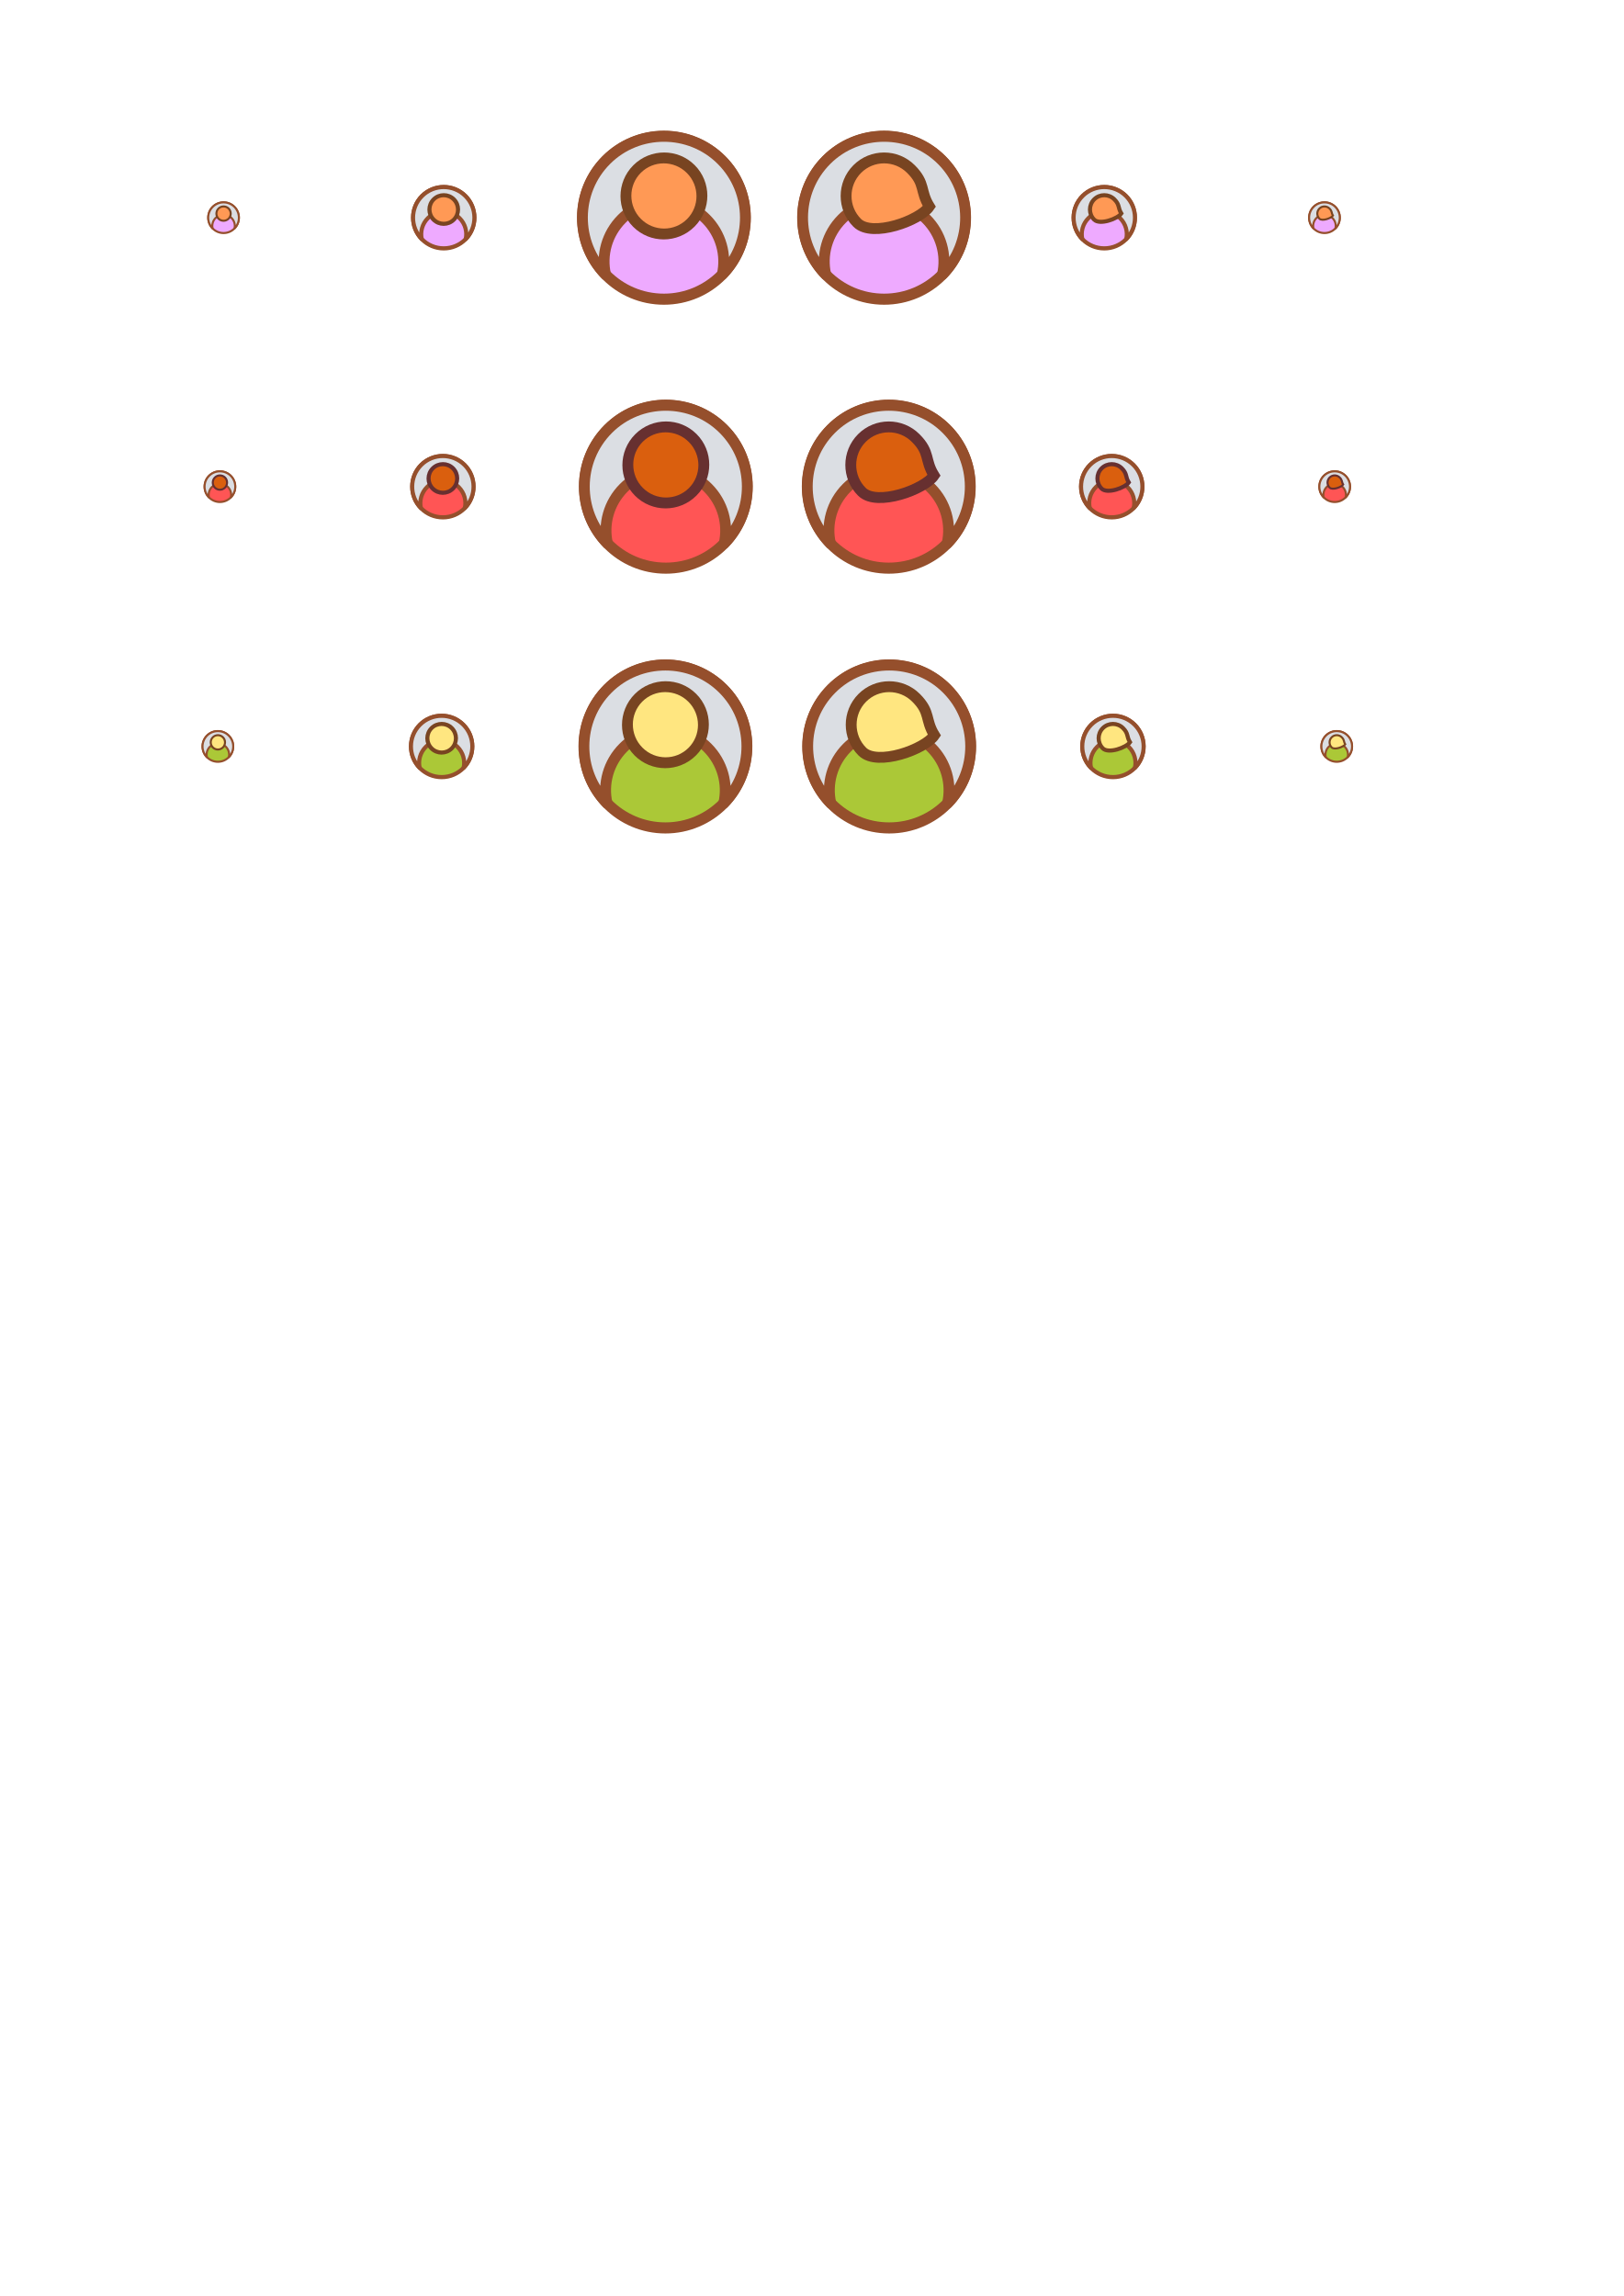
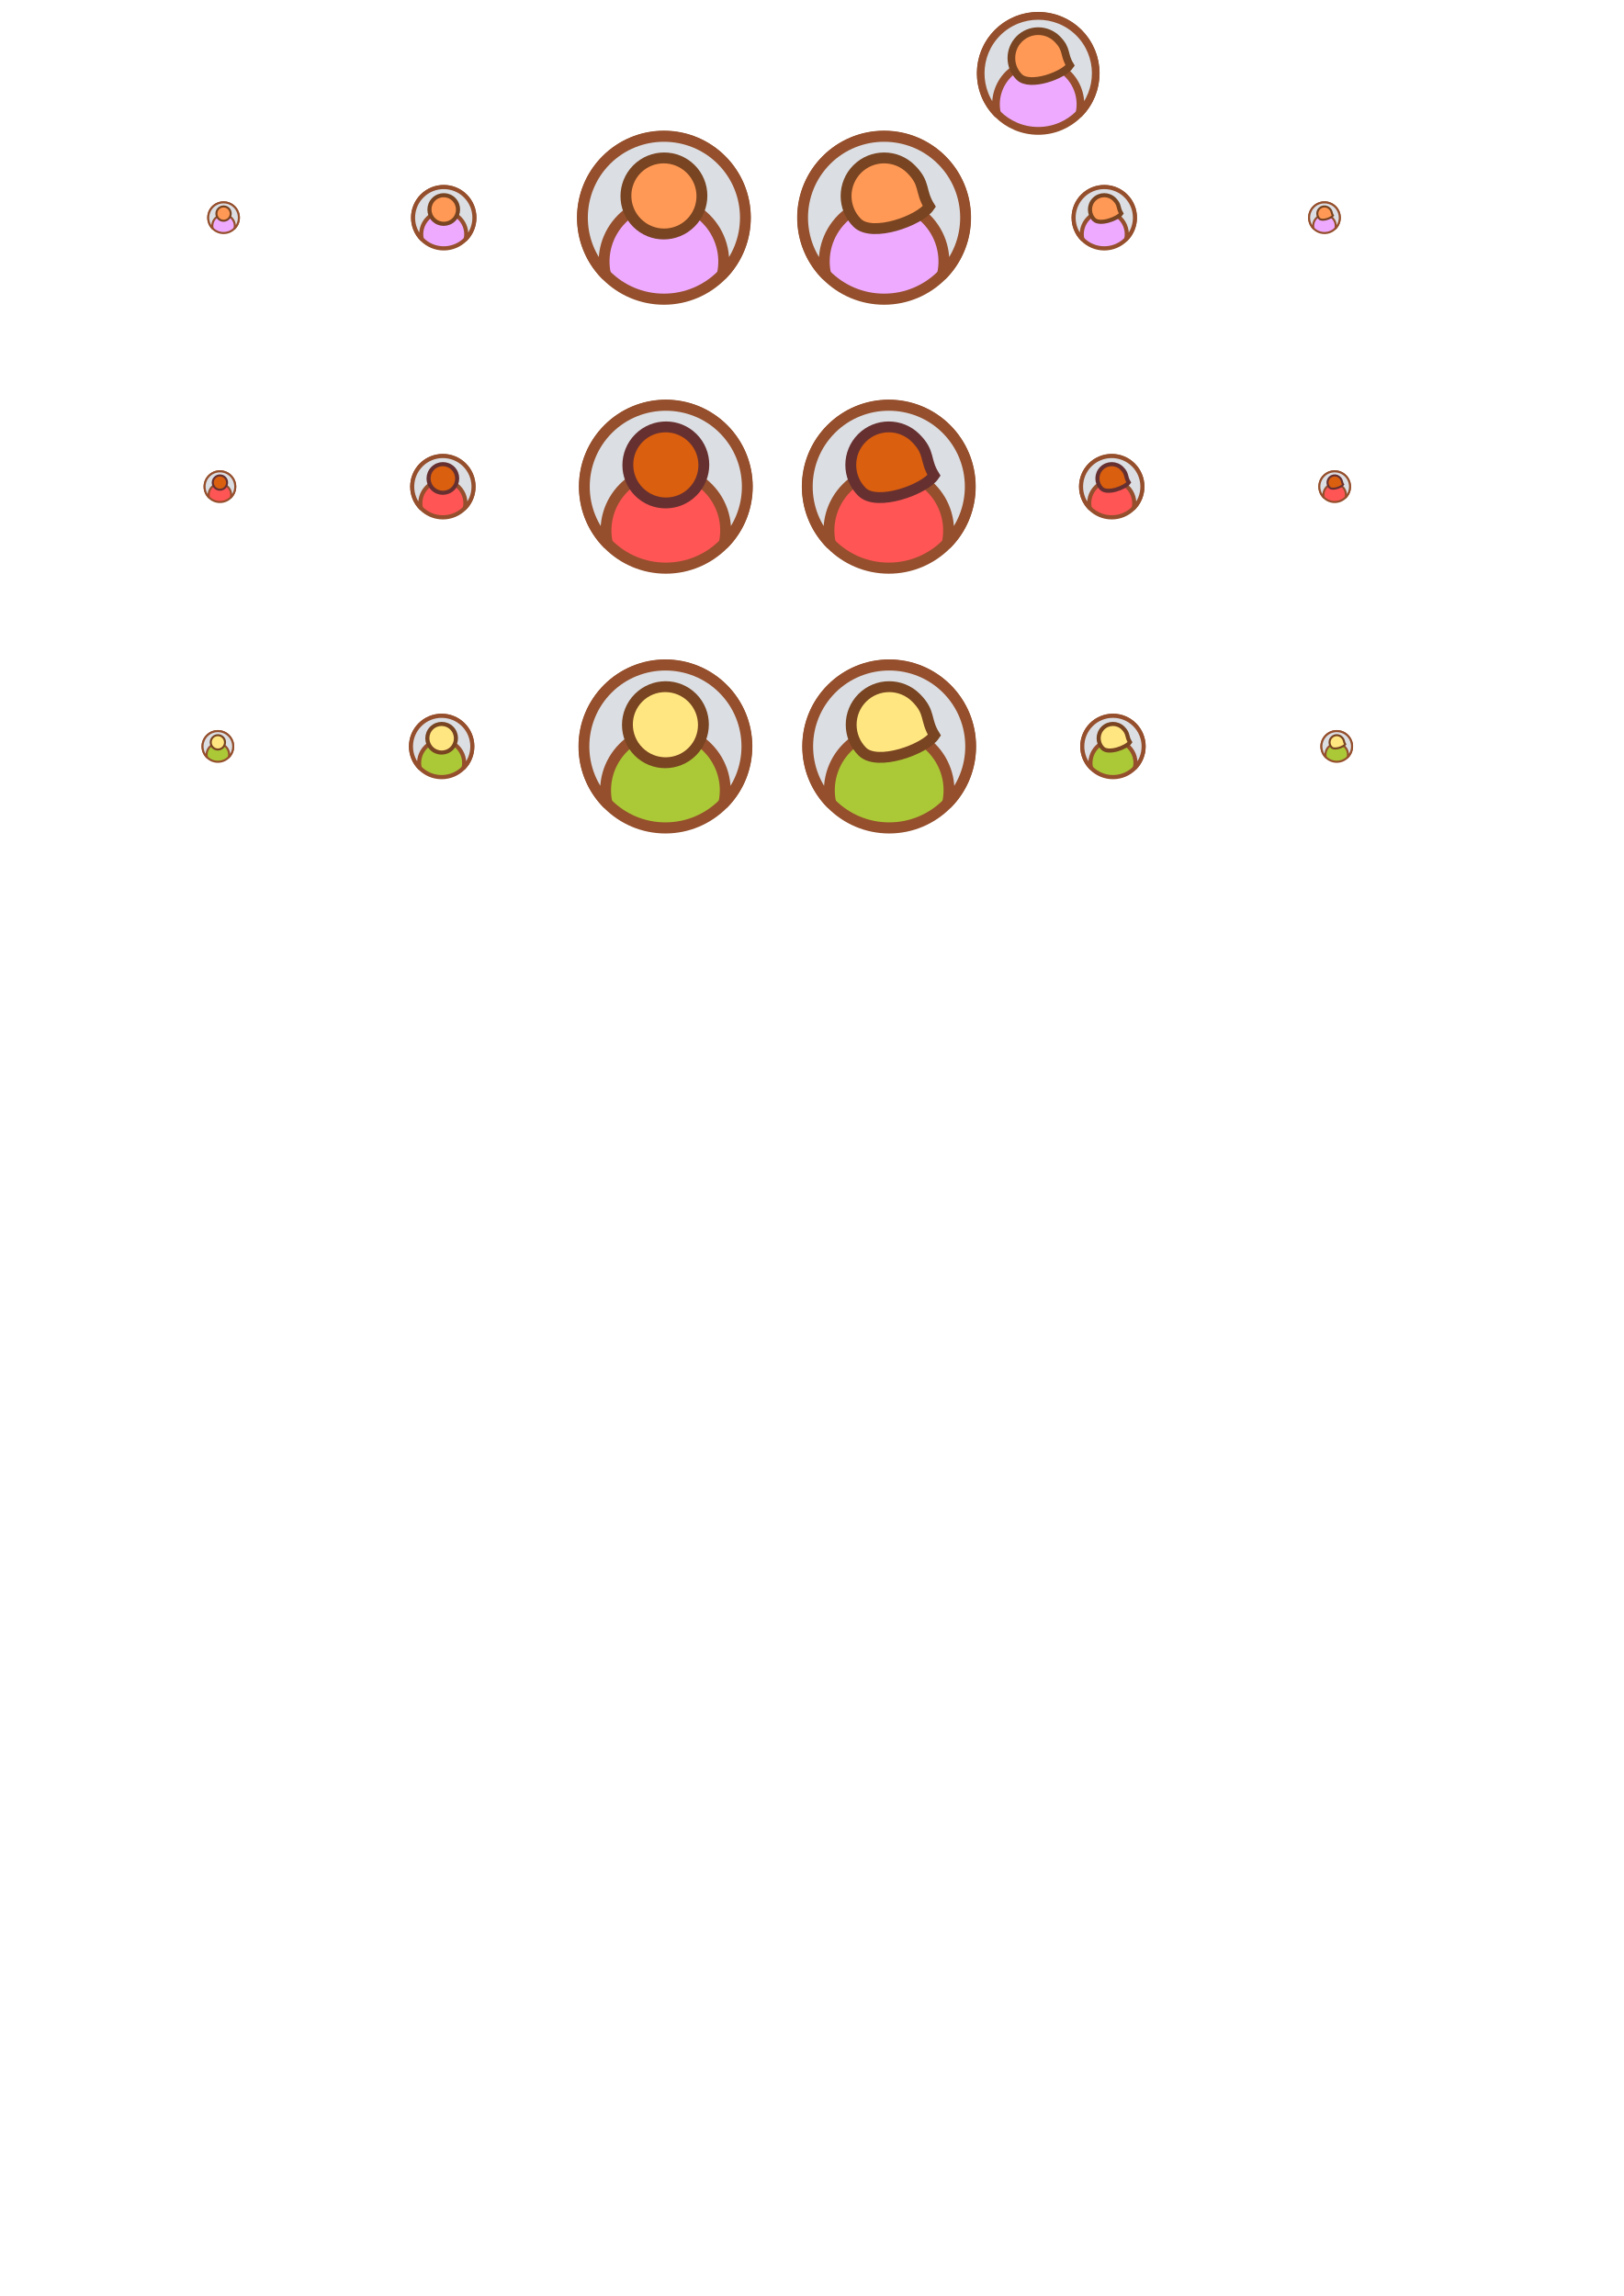
<svg xmlns="http://www.w3.org/2000/svg" width="210mm" height="297mm" id="svg3567">
  <defs id="defs3569">
    </defs>
  <g id="layer1">
    <g id="g4515" transform="translate(20.75762,-1.719218)">
      <path style="opacity:1;fill:#eeaaff;fill-opacity:1;fill-rule:nonzero;stroke:#954f2c;stroke-width:1.633;stroke-linecap:butt;stroke-linejoin:miter;marker:none;marker-start:none;marker-mid:none;marker-end:none;stroke-miterlimit:4;stroke-dasharray:none;stroke-dashoffset:0;stroke-opacity:1;visibility:visible;display:inline;overflow:visible;enable-background:accumulate" id="path17249" d="M -43,242.362 A 12.5,12 0 1 1 -68,242.362 A 12.5,12 0 1 1 -43,242.362 z" transform="matrix(3.184475,0,0,3.320216,480.5164,-696.5448)" />
      <path id="path17234" d="M 303.778,68.376 C 293.589,68.376 283.351,72.221 275.582,79.996 C 260.159,95.434 260.053,120.365 275.25,135.942 C 273.088,126.465 275.842,116.093 283.212,108.716 C 294.607,97.31 312.949,97.31 324.344,108.716 C 331.714,116.093 334.468,126.465 332.306,135.942 C 347.503,120.365 347.397,95.434 331.974,79.996 C 324.205,72.221 313.967,68.376 303.778,68.376 z" style="fill:#dbdee3;fill-opacity:1;fill-rule:nonzero;stroke:#954f2c;stroke-width:5.31;stroke-linecap:butt;stroke-linejoin:round;marker:none;marker-start:none;marker-mid:none;marker-end:none;stroke-miterlimit:4;stroke-dasharray:none;stroke-dashoffset:0;stroke-opacity:1;visibility:visible;display:inline;overflow:visible;enable-background:accumulate" />
      <path transform="matrix(1.050823,1.051791,-1.094607,1.095615,627.3929,-109.6387)" d="M -43,242.362 A 12.5,12 0 1 1 -68,242.362 A 12.5,12 0 1 1 -43,242.362 z" id="path17236" style="opacity:1;fill:#ff9955;fill-opacity:1;fill-rule:nonzero;stroke:#784421;stroke-width:3.499;stroke-linecap:butt;stroke-linejoin:miter;marker:none;marker-start:none;marker-mid:none;marker-end:none;stroke-miterlimit:4;stroke-dasharray:none;stroke-dashoffset:0;stroke-opacity:1;visibility:visible;display:inline;overflow:visible;enable-background:accumulate" />
    </g>
    <g id="g4530" transform="translate(-3.267982,-5.502468)">
      <path transform="matrix(3.184475,0,0,3.320216,614.6593,-434.2591)" d="M -43,242.362 A 12.5,12 0 1 1 -68,242.362 A 12.5,12 0 1 1 -43,242.362 z" id="path3603" style="fill:#abc837;fill-opacity:1;fill-rule:nonzero;stroke:#954f2c;stroke-width:1.633;stroke-linecap:butt;stroke-linejoin:miter;marker:none;marker-start:none;marker-mid:none;marker-end:none;stroke-miterlimit:4;stroke-dasharray:none;stroke-dashoffset:0;stroke-opacity:1;visibility:visible;display:inline;overflow:visible;enable-background:accumulate" />
      <path style="fill:#dbdee3;fill-opacity:1;fill-rule:nonzero;stroke:#954f2c;stroke-width:5.31;stroke-linecap:butt;stroke-linejoin:round;marker:none;marker-start:none;marker-mid:none;marker-end:none;stroke-miterlimit:4;stroke-dasharray:none;stroke-dashoffset:0;stroke-opacity:1;visibility:visible;display:inline;overflow:visible;enable-background:accumulate" d="M 437.921,330.661 C 427.732,330.661 417.494,334.506 409.725,342.282 C 394.302,357.72 394.196,382.65 409.393,398.228 C 407.231,388.751 409.985,378.379 417.355,371.002 C 428.75,359.596 447.092,359.596 458.487,371.002 C 465.857,378.379 468.611,388.751 466.449,398.228 C 481.646,382.65 481.54,357.72 466.117,342.282 C 458.348,334.506 448.11,330.661 437.921,330.661 z" id="path3605" />
      <path id="path3607" d="M 460.051,364.966 C 455.389,371.836 432.147,380.282 424.788,372.956 C 417.518,365.718 417.538,353.918 424.788,346.661 C 432.039,339.404 443.808,339.404 451.059,346.661 C 458.31,353.918 455.313,357.263 460.051,364.966 z" style="fill:#ffe680;fill-opacity:1;fill-rule:nonzero;stroke:#784421;stroke-width:5.31;stroke-linecap:butt;stroke-linejoin:miter;marker:none;marker-start:none;marker-mid:none;marker-end:none;stroke-miterlimit:4;stroke-dashoffset:0;stroke-opacity:1;visibility:visible;display:inline;overflow:visible;enable-background:accumulate" />
    </g>
    <g id="g4510" transform="translate(0.243294,-5.502458)">
      <path style="opacity:1;fill:#eeaaff;fill-opacity:1;fill-rule:nonzero;stroke:#954f2c;stroke-width:1.633;stroke-linecap:butt;stroke-linejoin:miter;marker:none;marker-start:none;marker-mid:none;marker-end:none;stroke-miterlimit:4;stroke-dasharray:none;stroke-dashoffset:0;stroke-opacity:1;visibility:visible;display:inline;overflow:visible;enable-background:accumulate" id="path3628" d="M -43,242.362 A 12.5,12 0 1 1 -68,242.362 A 12.5,12 0 1 1 -43,242.362 z" transform="matrix(3.184475,0,0,3.320216,608.6593,-692.7616)" />
      <path id="path3630" d="M 431.921,72.159 C 421.732,72.159 411.494,76.004 403.725,83.78 C 388.302,99.217 388.196,124.148 403.393,139.725 C 401.231,130.248 403.985,119.876 411.355,112.499 C 422.75,101.093 441.092,101.093 452.487,112.499 C 459.857,119.876 462.611,130.248 460.449,139.725 C 475.646,124.148 475.54,99.217 460.117,83.78 C 452.348,76.004 442.11,72.159 431.921,72.159 z" style="fill:#dbdee3;fill-opacity:1;fill-rule:nonzero;stroke:#954f2c;stroke-width:5.31;stroke-linecap:butt;stroke-linejoin:round;marker:none;marker-start:none;marker-mid:none;marker-end:none;stroke-miterlimit:4;stroke-dasharray:none;stroke-dashoffset:0;stroke-opacity:1;visibility:visible;display:inline;overflow:visible;enable-background:accumulate" />
      <path style="fill:#ff9955;fill-opacity:1;fill-rule:nonzero;stroke:#784421;stroke-width:5.31;stroke-linecap:butt;stroke-linejoin:miter;marker:none;marker-start:none;marker-mid:none;marker-end:none;stroke-miterlimit:4;stroke-dashoffset:0;stroke-opacity:1;visibility:visible;display:inline;overflow:visible;enable-background:accumulate" d="M 454.051,106.463 C 449.389,113.334 426.147,121.779 418.788,114.453 C 411.518,107.215 411.538,95.416 418.788,88.158 C 426.039,80.901 437.808,80.901 445.059,88.158 C 452.31,95.416 449.313,98.76 454.051,106.463 z" id="path3632" />
    </g>
    <g id="g4525" transform="translate(-2.467941,-5.502459)">
      <path transform="matrix(3.184475,0,0,3.320216,613.6593,-561.264)" d="M -43,242.362 A 12.5,12 0 1 1 -68,242.362 A 12.5,12 0 1 1 -43,242.362 z" id="path3660" style="opacity:1;fill:#ff5555;fill-opacity:1;fill-rule:nonzero;stroke:#954f2c;stroke-width:1.633;stroke-linecap:butt;stroke-linejoin:miter;marker:none;marker-start:none;marker-mid:none;marker-end:none;stroke-miterlimit:4;stroke-dasharray:none;stroke-dashoffset:0;stroke-opacity:1;visibility:visible;display:inline;overflow:visible;enable-background:accumulate" />
      <path style="fill:#dbdee3;fill-opacity:1;fill-rule:nonzero;stroke:#954f2c;stroke-width:5.31;stroke-linecap:butt;stroke-linejoin:round;marker:none;marker-start:none;marker-mid:none;marker-end:none;stroke-miterlimit:4;stroke-dasharray:none;stroke-dashoffset:0;stroke-opacity:1;visibility:visible;display:inline;overflow:visible;enable-background:accumulate" d="M 436.921,203.656 C 426.732,203.656 416.494,207.501 408.725,215.277 C 393.302,230.715 393.196,255.645 408.393,271.223 C 406.231,261.746 408.985,251.374 416.355,243.997 C 427.75,232.591 446.092,232.591 457.487,243.997 C 464.857,251.374 467.611,261.746 465.449,271.223 C 480.646,255.645 480.54,230.715 465.117,215.277 C 457.348,207.501 447.11,203.656 436.921,203.656 z" id="path3662" />
      <path id="path3664" d="M 459.051,237.961 C 454.389,244.831 431.147,253.277 423.788,245.951 C 416.518,238.713 416.538,226.913 423.788,219.656 C 431.039,212.399 442.808,212.399 450.059,219.656 C 457.31,226.913 454.313,230.258 459.051,237.961 z" style="fill:#da5f0e;fill-opacity:1;fill-rule:nonzero;stroke:#673030;stroke-width:5.31;stroke-linecap:butt;stroke-linejoin:miter;marker:none;marker-start:none;marker-mid:none;marker-end:none;stroke-miterlimit:4;stroke-dashoffset:0;stroke-opacity:1;visibility:visible;display:inline;overflow:visible;enable-background:accumulate" />
    </g>
    <g id="g4520" transform="translate(23.46887,-2.433779)">
      <path style="opacity:1;fill:#ff5555;fill-opacity:1;fill-rule:nonzero;stroke:#954f2c;stroke-width:1.633;stroke-linecap:butt;stroke-linejoin:miter;marker:none;marker-start:none;marker-mid:none;marker-end:none;stroke-miterlimit:4;stroke-dasharray:none;stroke-dashoffset:0;stroke-opacity:1;visibility:visible;display:inline;overflow:visible;enable-background:accumulate" id="path4476" d="M -43,242.362 A 12.5,12 0 1 1 -68,242.362 A 12.5,12 0 1 1 -43,242.362 z" transform="matrix(3.184475,0,0,3.320216,478.7383,-564.3327)" />
      <path id="path4478" d="M 302,200.588 C 291.811,200.588 281.573,204.433 273.804,212.208 C 258.381,227.646 258.275,252.577 273.472,268.154 C 271.31,258.677 274.064,248.305 281.434,240.928 C 292.829,229.522 311.171,229.522 322.566,240.928 C 329.936,248.305 332.69,258.677 330.528,268.154 C 345.725,252.577 345.619,227.646 330.196,212.208 C 322.427,204.433 312.189,200.588 302,200.588 z" style="fill:#dbdee3;fill-opacity:1;fill-rule:nonzero;stroke:#954f2c;stroke-width:5.31;stroke-linecap:butt;stroke-linejoin:round;marker:none;marker-start:none;marker-mid:none;marker-end:none;stroke-miterlimit:4;stroke-dasharray:none;stroke-dashoffset:0;stroke-opacity:1;visibility:visible;display:inline;overflow:visible;enable-background:accumulate" />
      <path transform="matrix(1.050823,1.051791,-1.094607,1.095615,625.6148,22.57338)" d="M -43,242.362 A 12.5,12 0 1 1 -68,242.362 A 12.5,12 0 1 1 -43,242.362 z" id="path4480" style="opacity:1;fill:#da5f0e;fill-opacity:1;fill-rule:nonzero;stroke:#673030;stroke-width:3.499;stroke-linecap:butt;stroke-linejoin:miter;marker:none;marker-start:none;marker-mid:none;marker-end:none;stroke-miterlimit:4;stroke-dasharray:none;stroke-dashoffset:0;stroke-opacity:1;visibility:visible;display:inline;overflow:visible;enable-background:accumulate" />
    </g>
    <g id="g4535" transform="translate(24.26884,-12.42884)">
      <path style="opacity:1;fill:#abc837;fill-opacity:1;fill-rule:nonzero;stroke:#954f2c;stroke-width:1.633;stroke-linecap:butt;stroke-linejoin:miter;marker:none;marker-start:none;marker-mid:none;marker-end:none;stroke-miterlimit:4;stroke-dasharray:none;stroke-dashoffset:0;stroke-opacity:1;visibility:visible;display:inline;overflow:visible;enable-background:accumulate" id="path4484" d="M -43,242.362 A 12.5,12 0 1 1 -68,242.362 A 12.5,12 0 1 1 -43,242.362 z" transform="matrix(3.184475,0,0,3.320216,477.7383,-427.3327)" />
      <path id="path4486" d="M 301,337.588 C 290.811,337.588 280.573,341.433 272.804,349.208 C 257.381,364.646 257.275,389.577 272.472,405.154 C 270.31,395.677 273.064,385.305 280.434,377.928 C 291.829,366.522 310.171,366.522 321.566,377.928 C 328.936,385.305 331.69,395.677 329.528,405.154 C 344.725,389.577 344.619,364.646 329.196,349.208 C 321.427,341.433 311.189,337.588 301,337.588 z" style="fill:#dbdee3;fill-opacity:1;fill-rule:nonzero;stroke:#954f2c;stroke-width:5.31;stroke-linecap:butt;stroke-linejoin:round;marker:none;marker-start:none;marker-mid:none;marker-end:none;stroke-miterlimit:4;stroke-dasharray:none;stroke-dashoffset:0;stroke-opacity:1;visibility:visible;display:inline;overflow:visible;enable-background:accumulate" />
      <path transform="matrix(1.050823,1.051791,-1.094607,1.095615,624.6148,159.5734)" d="M -43,242.362 A 12.5,12 0 1 1 -68,242.362 A 12.5,12 0 1 1 -43,242.362 z" id="path4488" style="fill:#ffe680;fill-opacity:1;fill-rule:nonzero;stroke:#784421;stroke-width:3.499;stroke-linecap:butt;stroke-linejoin:miter;marker:none;marker-start:none;marker-mid:none;marker-end:none;stroke-miterlimit:4;stroke-dasharray:none;stroke-dashoffset:0;stroke-opacity:1;visibility:visible;display:inline;overflow:visible;enable-background:accumulate" />
    </g>
    <g id="g4540" transform="matrix(0.3764923,0,0,0.3764923,102.537,65.71322)">
      <path transform="matrix(3.184475,0,0,3.320216,480.5164,-696.5448)" d="M -43,242.362 A 12.5,12 0 1 1 -68,242.362 A 12.5,12 0 1 1 -43,242.362 z" id="path4542" style="opacity:1;fill:#eeaaff;fill-opacity:1;fill-rule:nonzero;stroke:#954f2c;stroke-width:1.633;stroke-linecap:butt;stroke-linejoin:miter;marker:none;marker-start:none;marker-mid:none;marker-end:none;stroke-miterlimit:4;stroke-dasharray:none;stroke-dashoffset:0;stroke-opacity:1;visibility:visible;display:inline;overflow:visible;enable-background:accumulate" />
      <path style="fill:#dbdee3;fill-opacity:1;fill-rule:nonzero;stroke:#954f2c;stroke-width:5.31;stroke-linecap:butt;stroke-linejoin:round;marker:none;marker-start:none;marker-mid:none;marker-end:none;stroke-miterlimit:4;stroke-dasharray:none;stroke-dashoffset:0;stroke-opacity:1;visibility:visible;display:inline;overflow:visible;enable-background:accumulate" d="M 303.778,68.376 C 293.589,68.376 283.351,72.221 275.582,79.996 C 260.159,95.434 260.053,120.365 275.25,135.942 C 273.088,126.465 275.842,116.093 283.212,108.716 C 294.607,97.31 312.949,97.31 324.344,108.716 C 331.714,116.093 334.468,126.465 332.306,135.942 C 347.503,120.365 347.397,95.434 331.974,79.996 C 324.205,72.221 313.967,68.376 303.778,68.376 z" id="path4544" />
      <path style="opacity:1;fill:#ff9955;fill-opacity:1;fill-rule:nonzero;stroke:#784421;stroke-width:3.499;stroke-linecap:butt;stroke-linejoin:miter;marker:none;marker-start:none;marker-mid:none;marker-end:none;stroke-miterlimit:4;stroke-dasharray:none;stroke-dashoffset:0;stroke-opacity:1;visibility:visible;display:inline;overflow:visible;enable-background:accumulate" id="path4546" d="M -43,242.362 A 12.5,12 0 1 1 -68,242.362 A 12.5,12 0 1 1 -43,242.362 z" transform="matrix(1.050823,1.051791,-1.094607,1.095615,627.3929,-109.6387)" />
    </g>
    <g id="g4548" transform="matrix(0.3764923,0,0,0.3764923,102.784,147.4339)">
      <path transform="matrix(3.184475,0,0,3.320216,478.7383,-564.3327)" d="M -43,242.362 A 12.5,12 0 1 1 -68,242.362 A 12.5,12 0 1 1 -43,242.362 z" id="path4550" style="opacity:1;fill:#ff5555;fill-opacity:1;fill-rule:nonzero;stroke:#954f2c;stroke-width:1.633;stroke-linecap:butt;stroke-linejoin:miter;marker:none;marker-start:none;marker-mid:none;marker-end:none;stroke-miterlimit:4;stroke-dasharray:none;stroke-dashoffset:0;stroke-opacity:1;visibility:visible;display:inline;overflow:visible;enable-background:accumulate" />
      <path style="fill:#dbdee3;fill-opacity:1;fill-rule:nonzero;stroke:#954f2c;stroke-width:5.31;stroke-linecap:butt;stroke-linejoin:round;marker:none;marker-start:none;marker-mid:none;marker-end:none;stroke-miterlimit:4;stroke-dasharray:none;stroke-dashoffset:0;stroke-opacity:1;visibility:visible;display:inline;overflow:visible;enable-background:accumulate" d="M 302,200.588 C 291.811,200.588 281.573,204.433 273.804,212.208 C 258.381,227.646 258.275,252.577 273.472,268.154 C 271.31,258.677 274.064,248.305 281.434,240.928 C 292.829,229.522 311.171,229.522 322.566,240.928 C 329.936,248.305 332.69,258.677 330.528,268.154 C 345.725,252.577 345.619,227.646 330.196,212.208 C 322.427,204.433 312.189,200.588 302,200.588 z" id="path4552" />
      <path style="opacity:1;fill:#da5f0e;fill-opacity:1;fill-rule:nonzero;stroke:#673030;stroke-width:3.499;stroke-linecap:butt;stroke-linejoin:miter;marker:none;marker-start:none;marker-mid:none;marker-end:none;stroke-miterlimit:4;stroke-dasharray:none;stroke-dashoffset:0;stroke-opacity:1;visibility:visible;display:inline;overflow:visible;enable-background:accumulate" id="path4554" d="M -43,242.362 A 12.5,12 0 1 1 -68,242.362 A 12.5,12 0 1 1 -43,242.362 z" transform="matrix(1.050823,1.051791,-1.094607,1.095615,625.6148,22.57338)" />
    </g>
    <g id="g4556" transform="matrix(0.3764923,0,0,0.3764923,102.5605,222.8594)">
      <path transform="matrix(3.184475,0,0,3.320216,477.7383,-427.3327)" d="M -43,242.362 A 12.5,12 0 1 1 -68,242.362 A 12.5,12 0 1 1 -43,242.362 z" id="path4558" style="opacity:1;fill:#abc837;fill-opacity:1;fill-rule:nonzero;stroke:#954f2c;stroke-width:1.633;stroke-linecap:butt;stroke-linejoin:miter;marker:none;marker-start:none;marker-mid:none;marker-end:none;stroke-miterlimit:4;stroke-dasharray:none;stroke-dashoffset:0;stroke-opacity:1;visibility:visible;display:inline;overflow:visible;enable-background:accumulate" />
      <path style="fill:#dbdee3;fill-opacity:1;fill-rule:nonzero;stroke:#954f2c;stroke-width:5.31;stroke-linecap:butt;stroke-linejoin:round;marker:none;marker-start:none;marker-mid:none;marker-end:none;stroke-miterlimit:4;stroke-dasharray:none;stroke-dashoffset:0;stroke-opacity:1;visibility:visible;display:inline;overflow:visible;enable-background:accumulate" d="M 301,337.588 C 290.811,337.588 280.573,341.433 272.804,349.208 C 257.381,364.646 257.275,389.577 272.472,405.154 C 270.31,395.677 273.064,385.305 280.434,377.928 C 291.829,366.522 310.171,366.522 321.566,377.928 C 328.936,385.305 331.69,395.677 329.528,405.154 C 344.725,389.577 344.619,364.646 329.196,349.208 C 321.427,341.433 311.189,337.588 301,337.588 z" id="path4560" />
      <path style="fill:#ffe680;fill-opacity:1;fill-rule:nonzero;stroke:#784421;stroke-width:3.499;stroke-linecap:butt;stroke-linejoin:miter;marker:none;marker-start:none;marker-mid:none;marker-end:none;stroke-miterlimit:4;stroke-dasharray:none;stroke-dashoffset:0;stroke-opacity:1;visibility:visible;display:inline;overflow:visible;enable-background:accumulate" id="path4562" d="M -43,242.362 A 12.5,12 0 1 1 -68,242.362 A 12.5,12 0 1 1 -43,242.362 z" transform="matrix(1.050823,1.051791,-1.094607,1.095615,624.6148,159.5734)" />
    </g>
    <g transform="matrix(0.1882461,0,0,0.1882461,52.09349,86.07207)" id="g4564">
      <path style="opacity:1;fill:#eeaaff;fill-opacity:1;fill-rule:nonzero;stroke:#954f2c;stroke-width:1.633;stroke-linecap:butt;stroke-linejoin:miter;marker:none;marker-start:none;marker-mid:none;marker-end:none;stroke-miterlimit:4;stroke-dasharray:none;stroke-dashoffset:0;stroke-opacity:1;visibility:visible;display:inline;overflow:visible;enable-background:accumulate" id="path4566" d="M -43,242.362 A 12.5,12 0 1 1 -68,242.362 A 12.5,12 0 1 1 -43,242.362 z" transform="matrix(3.184475,0,0,3.320216,480.5164,-696.5448)" />
      <path id="path4568" d="M 303.778,68.376 C 293.589,68.376 283.351,72.221 275.582,79.996 C 260.159,95.434 260.053,120.365 275.25,135.942 C 273.088,126.465 275.842,116.093 283.212,108.716 C 294.607,97.31 312.949,97.31 324.344,108.716 C 331.714,116.093 334.468,126.465 332.306,135.942 C 347.503,120.365 347.397,95.434 331.974,79.996 C 324.205,72.221 313.967,68.376 303.778,68.376 z" style="fill:#dbdee3;fill-opacity:1;fill-rule:nonzero;stroke:#954f2c;stroke-width:5.31;stroke-linecap:butt;stroke-linejoin:round;marker:none;marker-start:none;marker-mid:none;marker-end:none;stroke-miterlimit:4;stroke-dasharray:none;stroke-dashoffset:0;stroke-opacity:1;visibility:visible;display:inline;overflow:visible;enable-background:accumulate" />
      <path transform="matrix(1.050823,1.051791,-1.094607,1.095615,627.3929,-109.6387)" d="M -43,242.362 A 12.5,12 0 1 1 -68,242.362 A 12.5,12 0 1 1 -43,242.362 z" id="path4570" style="opacity:1;fill:#ff9955;fill-opacity:1;fill-rule:nonzero;stroke:#784421;stroke-width:3.499;stroke-linecap:butt;stroke-linejoin:miter;marker:none;marker-start:none;marker-mid:none;marker-end:none;stroke-miterlimit:4;stroke-dasharray:none;stroke-dashoffset:0;stroke-opacity:1;visibility:visible;display:inline;overflow:visible;enable-background:accumulate" />
    </g>
    <g transform="matrix(0.1882461,0,0,0.1882461,50.65011,192.6812)" id="g4572">
      <path style="opacity:1;fill:#ff5555;fill-opacity:1;fill-rule:nonzero;stroke:#954f2c;stroke-width:1.633;stroke-linecap:butt;stroke-linejoin:miter;marker:none;marker-start:none;marker-mid:none;marker-end:none;stroke-miterlimit:4;stroke-dasharray:none;stroke-dashoffset:0;stroke-opacity:1;visibility:visible;display:inline;overflow:visible;enable-background:accumulate" id="path4574" d="M -43,242.362 A 12.5,12 0 1 1 -68,242.362 A 12.5,12 0 1 1 -43,242.362 z" transform="matrix(3.184475,0,0,3.320216,478.7383,-564.3327)" />
      <path id="path4576" d="M 302,200.588 C 291.811,200.588 281.573,204.433 273.804,212.208 C 258.381,227.646 258.275,252.577 273.472,268.154 C 271.31,258.677 274.064,248.305 281.434,240.928 C 292.829,229.522 311.171,229.522 322.566,240.928 C 329.936,248.305 332.69,258.677 330.528,268.154 C 345.725,252.577 345.619,227.646 330.196,212.208 C 322.427,204.433 312.189,200.588 302,200.588 z" style="fill:#dbdee3;fill-opacity:1;fill-rule:nonzero;stroke:#954f2c;stroke-width:5.31;stroke-linecap:butt;stroke-linejoin:round;marker:none;marker-start:none;marker-mid:none;marker-end:none;stroke-miterlimit:4;stroke-dasharray:none;stroke-dashoffset:0;stroke-opacity:1;visibility:visible;display:inline;overflow:visible;enable-background:accumulate" />
      <path transform="matrix(1.050823,1.051791,-1.094607,1.095615,625.6148,22.57338)" d="M -43,242.362 A 12.5,12 0 1 1 -68,242.362 A 12.5,12 0 1 1 -43,242.362 z" id="path4578" style="opacity:1;fill:#da5f0e;fill-opacity:1;fill-rule:nonzero;stroke:#673030;stroke-width:3.499;stroke-linecap:butt;stroke-linejoin:miter;marker:none;marker-start:none;marker-mid:none;marker-end:none;stroke-miterlimit:4;stroke-dasharray:none;stroke-dashoffset:0;stroke-opacity:1;visibility:visible;display:inline;overflow:visible;enable-background:accumulate" />
    </g>
    <g transform="matrix(0.1882461,0,0,0.1882461,49.83835,293.8964)" id="g4580">
      <path style="opacity:1;fill:#abc837;fill-opacity:1;fill-rule:nonzero;stroke:#954f2c;stroke-width:1.633;stroke-linecap:butt;stroke-linejoin:miter;marker:none;marker-start:none;marker-mid:none;marker-end:none;stroke-miterlimit:4;stroke-dasharray:none;stroke-dashoffset:0;stroke-opacity:1;visibility:visible;display:inline;overflow:visible;enable-background:accumulate" id="path4582" d="M -43,242.362 A 12.5,12 0 1 1 -68,242.362 A 12.5,12 0 1 1 -43,242.362 z" transform="matrix(3.184475,0,0,3.320216,477.7383,-427.3327)" />
      <path id="path4584" d="M 301,337.588 C 290.811,337.588 280.573,341.433 272.804,349.208 C 257.381,364.646 257.275,389.577 272.472,405.154 C 270.31,395.677 273.064,385.305 280.434,377.928 C 291.829,366.522 310.171,366.522 321.566,377.928 C 328.936,385.305 331.69,395.677 329.528,405.154 C 344.725,389.577 344.619,364.646 329.196,349.208 C 321.427,341.433 311.189,337.588 301,337.588 z" style="fill:#dbdee3;fill-opacity:1;fill-rule:nonzero;stroke:#954f2c;stroke-width:5.31;stroke-linecap:butt;stroke-linejoin:round;marker:none;marker-start:none;marker-mid:none;marker-end:none;stroke-miterlimit:4;stroke-dasharray:none;stroke-dashoffset:0;stroke-opacity:1;visibility:visible;display:inline;overflow:visible;enable-background:accumulate" />
      <path transform="matrix(1.050823,1.051791,-1.094607,1.095615,624.6148,159.5734)" d="M -43,242.362 A 12.5,12 0 1 1 -68,242.362 A 12.5,12 0 1 1 -43,242.362 z" id="path4586" style="fill:#ffe680;fill-opacity:1;fill-rule:nonzero;stroke:#784421;stroke-width:3.499;stroke-linecap:butt;stroke-linejoin:miter;marker:none;marker-start:none;marker-mid:none;marker-end:none;stroke-miterlimit:4;stroke-dasharray:none;stroke-dashoffset:0;stroke-opacity:1;visibility:visible;display:inline;overflow:visible;enable-background:accumulate" />
    </g>
    <g id="g4588" transform="matrix(0.3764923,0,0,0.3764923,379.1633,225.4671)">
      <path style="fill:#abc837;fill-opacity:1;fill-rule:nonzero;stroke:#954f2c;stroke-width:1.633;stroke-linecap:butt;stroke-linejoin:miter;marker:none;marker-start:none;marker-mid:none;marker-end:none;stroke-miterlimit:4;stroke-dasharray:none;stroke-dashoffset:0;stroke-opacity:1;visibility:visible;display:inline;overflow:visible;enable-background:accumulate" id="path4590" d="M -43,242.362 A 12.5,12 0 1 1 -68,242.362 A 12.5,12 0 1 1 -43,242.362 z" transform="matrix(3.184475,0,0,3.320216,614.6593,-434.2591)" />
      <path id="path4592" d="M 437.921,330.661 C 427.732,330.661 417.494,334.506 409.725,342.282 C 394.302,357.72 394.196,382.65 409.393,398.228 C 407.231,388.751 409.985,378.379 417.355,371.002 C 428.75,359.596 447.092,359.596 458.487,371.002 C 465.857,378.379 468.611,388.751 466.449,398.228 C 481.646,382.65 481.54,357.72 466.117,342.282 C 458.348,334.506 448.11,330.661 437.921,330.661 z" style="fill:#dbdee3;fill-opacity:1;fill-rule:nonzero;stroke:#954f2c;stroke-width:5.31;stroke-linecap:butt;stroke-linejoin:round;marker:none;marker-start:none;marker-mid:none;marker-end:none;stroke-miterlimit:4;stroke-dasharray:none;stroke-dashoffset:0;stroke-opacity:1;visibility:visible;display:inline;overflow:visible;enable-background:accumulate" />
      <path style="fill:#ffe680;fill-opacity:1;fill-rule:nonzero;stroke:#784421;stroke-width:5.31;stroke-linecap:butt;stroke-linejoin:miter;marker:none;marker-start:none;marker-mid:none;marker-end:none;stroke-miterlimit:4;stroke-dashoffset:0;stroke-opacity:1;visibility:visible;display:inline;overflow:visible;enable-background:accumulate" d="M 460.051,364.966 C 455.389,371.836 432.147,380.282 424.788,372.956 C 417.518,365.718 417.538,353.918 424.788,346.661 C 432.039,339.404 443.808,339.404 451.059,346.661 C 458.31,353.918 455.313,357.263 460.051,364.966 z" id="path4594" />
    </g>
    <g id="g4596" transform="matrix(0.3764923,0,0,0.3764923,377.1779,64.28886)">
      <path transform="matrix(3.184475,0,0,3.320216,608.6593,-692.7616)" d="M -43,242.362 A 12.5,12 0 1 1 -68,242.362 A 12.5,12 0 1 1 -43,242.362 z" id="path4598" style="opacity:1;fill:#eeaaff;fill-opacity:1;fill-rule:nonzero;stroke:#954f2c;stroke-width:1.633;stroke-linecap:butt;stroke-linejoin:miter;marker:none;marker-start:none;marker-mid:none;marker-end:none;stroke-miterlimit:4;stroke-dasharray:none;stroke-dashoffset:0;stroke-opacity:1;visibility:visible;display:inline;overflow:visible;enable-background:accumulate" />
      <path style="fill:#dbdee3;fill-opacity:1;fill-rule:nonzero;stroke:#954f2c;stroke-width:5.31;stroke-linecap:butt;stroke-linejoin:round;marker:none;marker-start:none;marker-mid:none;marker-end:none;stroke-miterlimit:4;stroke-dasharray:none;stroke-dashoffset:0;stroke-opacity:1;visibility:visible;display:inline;overflow:visible;enable-background:accumulate" d="M 431.921,72.159 C 421.732,72.159 411.494,76.004 403.725,83.78 C 388.302,99.217 388.196,124.148 403.393,139.725 C 401.231,130.248 403.985,119.876 411.355,112.499 C 422.75,101.093 441.092,101.093 452.487,112.499 C 459.857,119.876 462.611,130.248 460.449,139.725 C 475.646,124.148 475.54,99.217 460.117,83.78 C 452.348,76.004 442.11,72.159 431.921,72.159 z" id="path4600" />
      <path id="path4602" d="M 454.051,106.463 C 449.389,113.334 426.147,121.779 418.788,114.453 C 411.518,107.215 411.538,95.416 418.788,88.158 C 426.039,80.901 437.808,80.901 445.059,88.158 C 452.31,95.416 449.313,98.76 454.051,106.463 z" style="fill:#ff9955;fill-opacity:1;fill-rule:nonzero;stroke:#784421;stroke-width:5.31;stroke-linecap:butt;stroke-linejoin:miter;marker:none;marker-start:none;marker-mid:none;marker-end:none;stroke-miterlimit:4;stroke-dashoffset:0;stroke-opacity:1;visibility:visible;display:inline;overflow:visible;enable-background:accumulate" />
    </g>
    <g id="g4604" transform="matrix(0.3764923,0,0,0.3764923,378.9399,146.2786)">
      <path style="opacity:1;fill:#ff5555;fill-opacity:1;fill-rule:nonzero;stroke:#954f2c;stroke-width:1.633;stroke-linecap:butt;stroke-linejoin:miter;marker:none;marker-start:none;marker-mid:none;marker-end:none;stroke-miterlimit:4;stroke-dasharray:none;stroke-dashoffset:0;stroke-opacity:1;visibility:visible;display:inline;overflow:visible;enable-background:accumulate" id="path4606" d="M -43,242.362 A 12.5,12 0 1 1 -68,242.362 A 12.5,12 0 1 1 -43,242.362 z" transform="matrix(3.184475,0,0,3.320216,613.6593,-561.264)" />
      <path id="path4608" d="M 436.921,203.656 C 426.732,203.656 416.494,207.501 408.725,215.277 C 393.302,230.715 393.196,255.645 408.393,271.223 C 406.231,261.746 408.985,251.374 416.355,243.997 C 427.75,232.591 446.092,232.591 457.487,243.997 C 464.857,251.374 467.611,261.746 465.449,271.223 C 480.646,255.645 480.54,230.715 465.117,215.277 C 457.348,207.501 447.11,203.656 436.921,203.656 z" style="fill:#dbdee3;fill-opacity:1;fill-rule:nonzero;stroke:#954f2c;stroke-width:5.31;stroke-linecap:butt;stroke-linejoin:round;marker:none;marker-start:none;marker-mid:none;marker-end:none;stroke-miterlimit:4;stroke-dasharray:none;stroke-dashoffset:0;stroke-opacity:1;visibility:visible;display:inline;overflow:visible;enable-background:accumulate" />
      <path style="fill:#da5f0e;fill-opacity:1;fill-rule:nonzero;stroke:#673030;stroke-width:5.31;stroke-linecap:butt;stroke-linejoin:miter;marker:none;marker-start:none;marker-mid:none;marker-end:none;stroke-miterlimit:4;stroke-dashoffset:0;stroke-opacity:1;visibility:visible;display:inline;overflow:visible;enable-background:accumulate" d="M 459.051,237.961 C 454.389,244.831 431.147,253.277 423.788,245.951 C 416.518,238.713 416.538,226.913 423.788,219.656 C 431.039,212.399 442.808,212.399 450.059,219.656 C 457.31,226.913 454.313,230.258 459.051,237.961 z" id="path4610" />
    </g>
    <g transform="matrix(0.1882461,0,0,0.1882461,570.9845,295.2003)" id="g4612">
      <path transform="matrix(3.184475,0,0,3.320216,614.6593,-434.2591)" d="M -43,242.362 A 12.5,12 0 1 1 -68,242.362 A 12.5,12 0 1 1 -43,242.362 z" id="path4614" style="fill:#abc837;fill-opacity:1;fill-rule:nonzero;stroke:#954f2c;stroke-width:1.633;stroke-linecap:butt;stroke-linejoin:miter;marker:none;marker-start:none;marker-mid:none;marker-end:none;stroke-miterlimit:4;stroke-dasharray:none;stroke-dashoffset:0;stroke-opacity:1;visibility:visible;display:inline;overflow:visible;enable-background:accumulate" />
      <path style="fill:#dbdee3;fill-opacity:1;fill-rule:nonzero;stroke:#954f2c;stroke-width:5.31;stroke-linecap:butt;stroke-linejoin:round;marker:none;marker-start:none;marker-mid:none;marker-end:none;stroke-miterlimit:4;stroke-dasharray:none;stroke-dashoffset:0;stroke-opacity:1;visibility:visible;display:inline;overflow:visible;enable-background:accumulate" d="M 437.921,330.661 C 427.732,330.661 417.494,334.506 409.725,342.282 C 394.302,357.72 394.196,382.65 409.393,398.228 C 407.231,388.751 409.985,378.379 417.355,371.002 C 428.75,359.596 447.092,359.596 458.487,371.002 C 465.857,378.379 468.611,388.751 466.449,398.228 C 481.646,382.65 481.54,357.72 466.117,342.282 C 458.348,334.506 448.11,330.661 437.921,330.661 z" id="path4616" />
      <path id="path4618" d="M 460.051,364.966 C 455.389,371.836 432.147,380.282 424.788,372.956 C 417.518,365.718 417.538,353.918 424.788,346.661 C 432.039,339.404 443.808,339.404 451.059,346.661 C 458.31,353.918 455.313,357.263 460.051,364.966 z" style="fill:#ffe680;fill-opacity:1;fill-rule:nonzero;stroke:#784421;stroke-width:5.31;stroke-linecap:butt;stroke-linejoin:miter;marker:none;marker-start:none;marker-mid:none;marker-end:none;stroke-miterlimit:4;stroke-dashoffset:0;stroke-opacity:1;visibility:visible;display:inline;overflow:visible;enable-background:accumulate" />
    </g>
    <g transform="matrix(0.1882461,0,0,0.1882461,566.114,85.35989)" id="g4620">
      <path style="opacity:1;fill:#eeaaff;fill-opacity:1;fill-rule:nonzero;stroke:#954f2c;stroke-width:1.633;stroke-linecap:butt;stroke-linejoin:miter;marker:none;marker-start:none;marker-mid:none;marker-end:none;stroke-miterlimit:4;stroke-dasharray:none;stroke-dashoffset:0;stroke-opacity:1;visibility:visible;display:inline;overflow:visible;enable-background:accumulate" id="path4622" d="M -43,242.362 A 12.5,12 0 1 1 -68,242.362 A 12.5,12 0 1 1 -43,242.362 z" transform="matrix(3.184475,0,0,3.320216,608.6593,-692.7616)" />
      <path id="path4624" d="M 431.921,72.159 C 421.732,72.159 411.494,76.004 403.725,83.78 C 388.302,99.217 388.196,124.148 403.393,139.725 C 401.231,130.248 403.985,119.876 411.355,112.499 C 422.75,101.093 441.092,101.093 452.487,112.499 C 459.857,119.876 462.611,130.248 460.449,139.725 C 475.646,124.148 475.54,99.217 460.117,83.78 C 452.348,76.004 442.11,72.159 431.921,72.159 z" style="fill:#dbdee3;fill-opacity:1;fill-rule:nonzero;stroke:#954f2c;stroke-width:5.31;stroke-linecap:butt;stroke-linejoin:round;marker:none;marker-start:none;marker-mid:none;marker-end:none;stroke-miterlimit:4;stroke-dasharray:none;stroke-dashoffset:0;stroke-opacity:1;visibility:visible;display:inline;overflow:visible;enable-background:accumulate" />
      <path style="fill:#ff9955;fill-opacity:1;fill-rule:nonzero;stroke:#784421;stroke-width:5.31;stroke-linecap:butt;stroke-linejoin:miter;marker:none;marker-start:none;marker-mid:none;marker-end:none;stroke-miterlimit:4;stroke-dashoffset:0;stroke-opacity:1;visibility:visible;display:inline;overflow:visible;enable-background:accumulate" d="M 454.051,106.463 C 449.389,113.334 426.147,121.779 418.788,114.453 C 411.518,107.215 411.538,95.416 418.788,88.158 C 426.039,80.901 437.808,80.901 445.059,88.158 C 452.31,95.416 449.313,98.76 454.051,106.463 z" id="path4626" />
    </g>
    <g transform="matrix(0.1882461,0,0,0.1882461,570.1728,192.1035)" id="g4628">
      <path transform="matrix(3.184475,0,0,3.320216,613.6593,-561.264)" d="M -43,242.362 A 12.5,12 0 1 1 -68,242.362 A 12.5,12 0 1 1 -43,242.362 z" id="path4630" style="opacity:1;fill:#ff5555;fill-opacity:1;fill-rule:nonzero;stroke:#954f2c;stroke-width:1.633;stroke-linecap:butt;stroke-linejoin:miter;marker:none;marker-start:none;marker-mid:none;marker-end:none;stroke-miterlimit:4;stroke-dasharray:none;stroke-dashoffset:0;stroke-opacity:1;visibility:visible;display:inline;overflow:visible;enable-background:accumulate" />
      <path style="fill:#dbdee3;fill-opacity:1;fill-rule:nonzero;stroke:#954f2c;stroke-width:5.31;stroke-linecap:butt;stroke-linejoin:round;marker:none;marker-start:none;marker-mid:none;marker-end:none;stroke-miterlimit:4;stroke-dasharray:none;stroke-dashoffset:0;stroke-opacity:1;visibility:visible;display:inline;overflow:visible;enable-background:accumulate" d="M 436.921,203.656 C 426.732,203.656 416.494,207.501 408.725,215.277 C 393.302,230.715 393.196,255.645 408.393,271.223 C 406.231,261.746 408.985,251.374 416.355,243.997 C 427.75,232.591 446.092,232.591 457.487,243.997 C 464.857,251.374 467.611,261.746 465.449,271.223 C 480.646,255.645 480.54,230.715 465.117,215.277 C 457.348,207.501 447.11,203.656 436.921,203.656 z" id="path4632" />
      <path id="path4634" d="M 459.051,237.961 C 454.389,244.831 431.147,253.277 423.788,245.951 C 416.518,238.713 416.538,226.913 423.788,219.656 C 431.039,212.399 442.808,212.399 450.059,219.656 C 457.31,226.913 454.313,230.258 459.051,237.961 z" style="fill:#da5f0e;fill-opacity:1;fill-rule:nonzero;stroke:#673030;stroke-width:5.31;stroke-linecap:butt;stroke-linejoin:miter;marker:none;marker-start:none;marker-mid:none;marker-end:none;stroke-miterlimit:4;stroke-dashoffset:0;stroke-opacity:1;visibility:visible;display:inline;overflow:visible;enable-background:accumulate" />
    </g>
+     <g id="g2497" transform="matrix(0.7058822,0,0,0.7059232,202.6147,-43.15662)">
+       <path style="opacity:1;fill:#eeaaff;fill-opacity:1;fill-rule:nonzero;stroke:#954f2c;stroke-width:1.633;stroke-linecap:butt;stroke-linejoin:miter;marker:none;marker-start:none;marker-mid:none;marker-end:none;stroke-miterlimit:4;stroke-dasharray:none;stroke-dashoffset:0;stroke-opacity:1;visibility:visible;display:inline;overflow:visible;enable-background:accumulate" id="path2499" d="M -43,242.362 A 12.5,12 0 1 1 -68,242.362 A 12.5,12 0 1 1 -43,242.362 z" transform="matrix(3.184475,0,0,3.320216,608.6593,-692.7616)" />
+       <path id="path2501" d="M 431.921,72.159 C 421.732,72.159 411.494,76.004 403.725,83.78 C 388.302,99.217 388.196,124.148 403.393,139.725 C 401.231,130.248 403.985,119.876 411.355,112.499 C 422.75,101.093 441.092,101.093 452.487,112.499 C 459.857,119.876 462.611,130.248 460.449,139.725 C 475.646,124.148 475.54,99.217 460.117,83.78 C 452.348,76.004 442.11,72.159 431.921,72.159 z" style="fill:#dbdee3;fill-opacity:1;fill-rule:nonzero;stroke:#954f2c;stroke-width:5.31;stroke-linecap:butt;stroke-linejoin:round;marker:none;marker-start:none;marker-mid:none;marker-end:none;stroke-miterlimit:4;stroke-dasharray:none;stroke-dashoffset:0;stroke-opacity:1;visibility:visible;display:inline;overflow:visible;enable-background:accumulate" />
+       <path style="fill:#ff9955;fill-opacity:1;fill-rule:nonzero;stroke:#784421;stroke-width:5.31;stroke-linecap:butt;stroke-linejoin:miter;marker:none;marker-start:none;marker-mid:none;marker-end:none;stroke-miterlimit:4;stroke-dashoffset:0;stroke-opacity:1;visibility:visible;display:inline;overflow:visible;enable-background:accumulate" d="M 454.051,106.463 C 449.389,113.334 426.147,121.779 418.788,114.453 C 411.518,107.215 411.538,95.416 418.788,88.158 C 426.039,80.901 437.808,80.901 445.059,88.158 C 452.31,95.416 449.313,98.76 454.051,106.463 z" id="path2503" />
+     </g>
  </g>
</svg>
